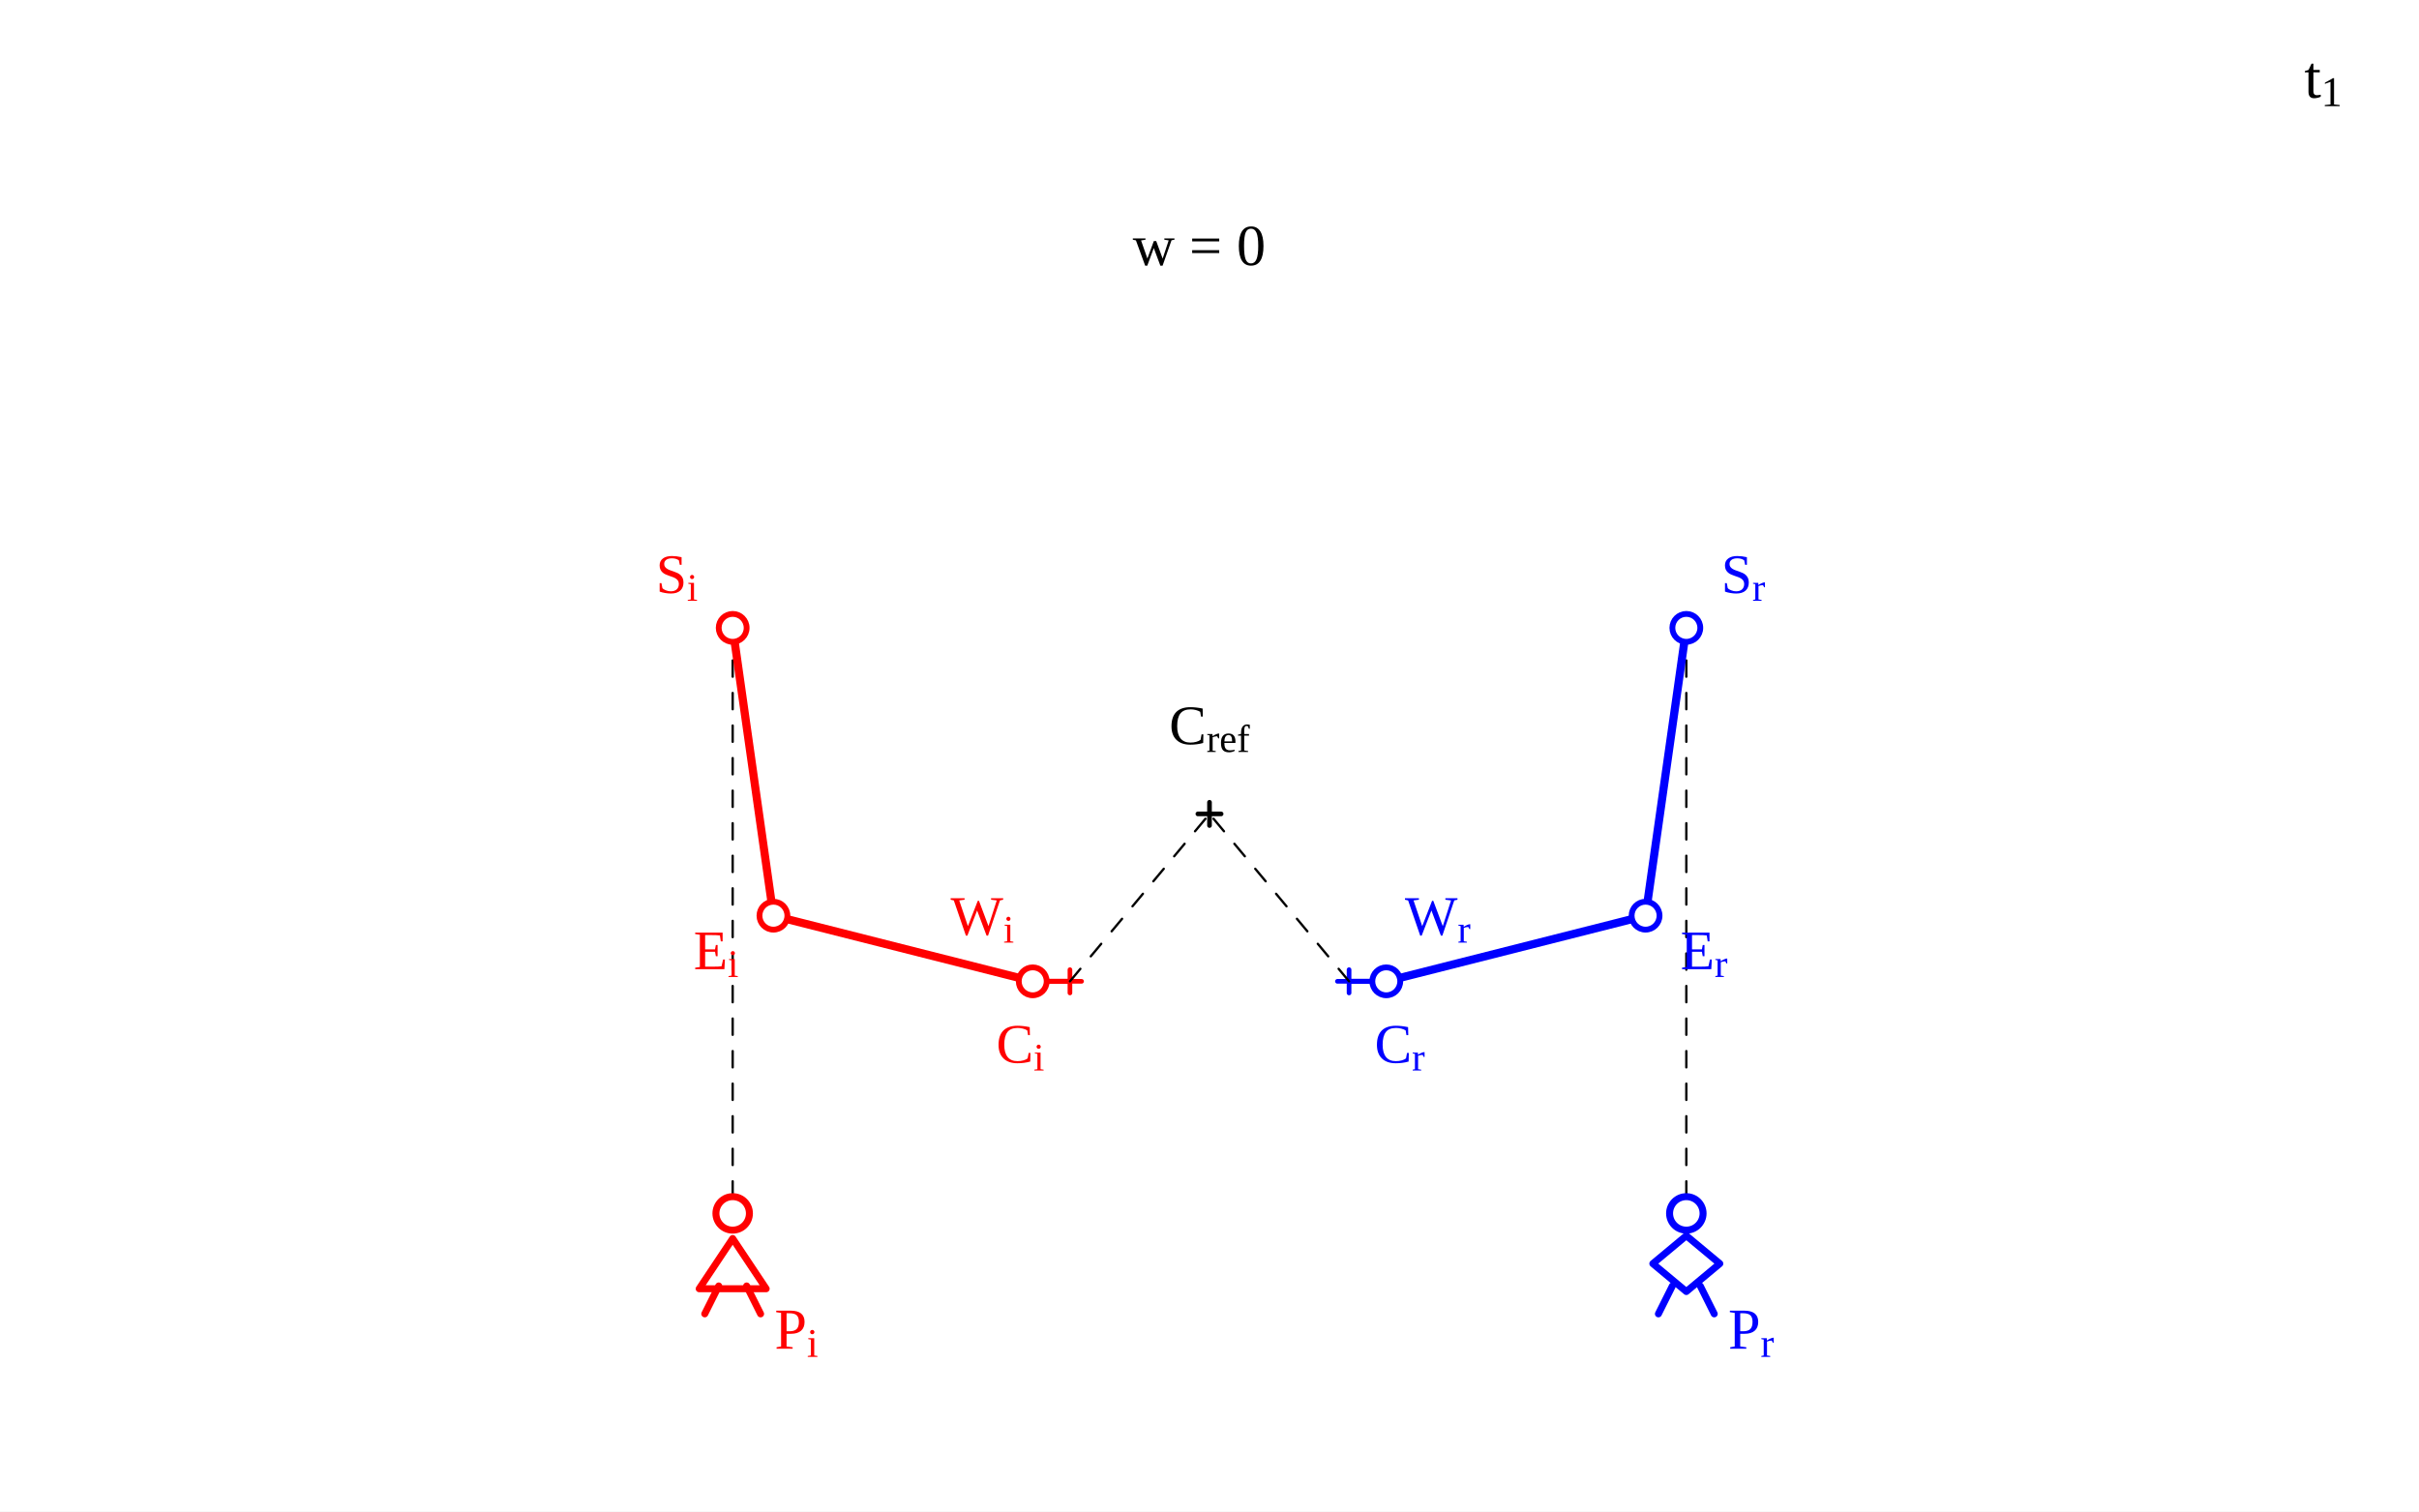
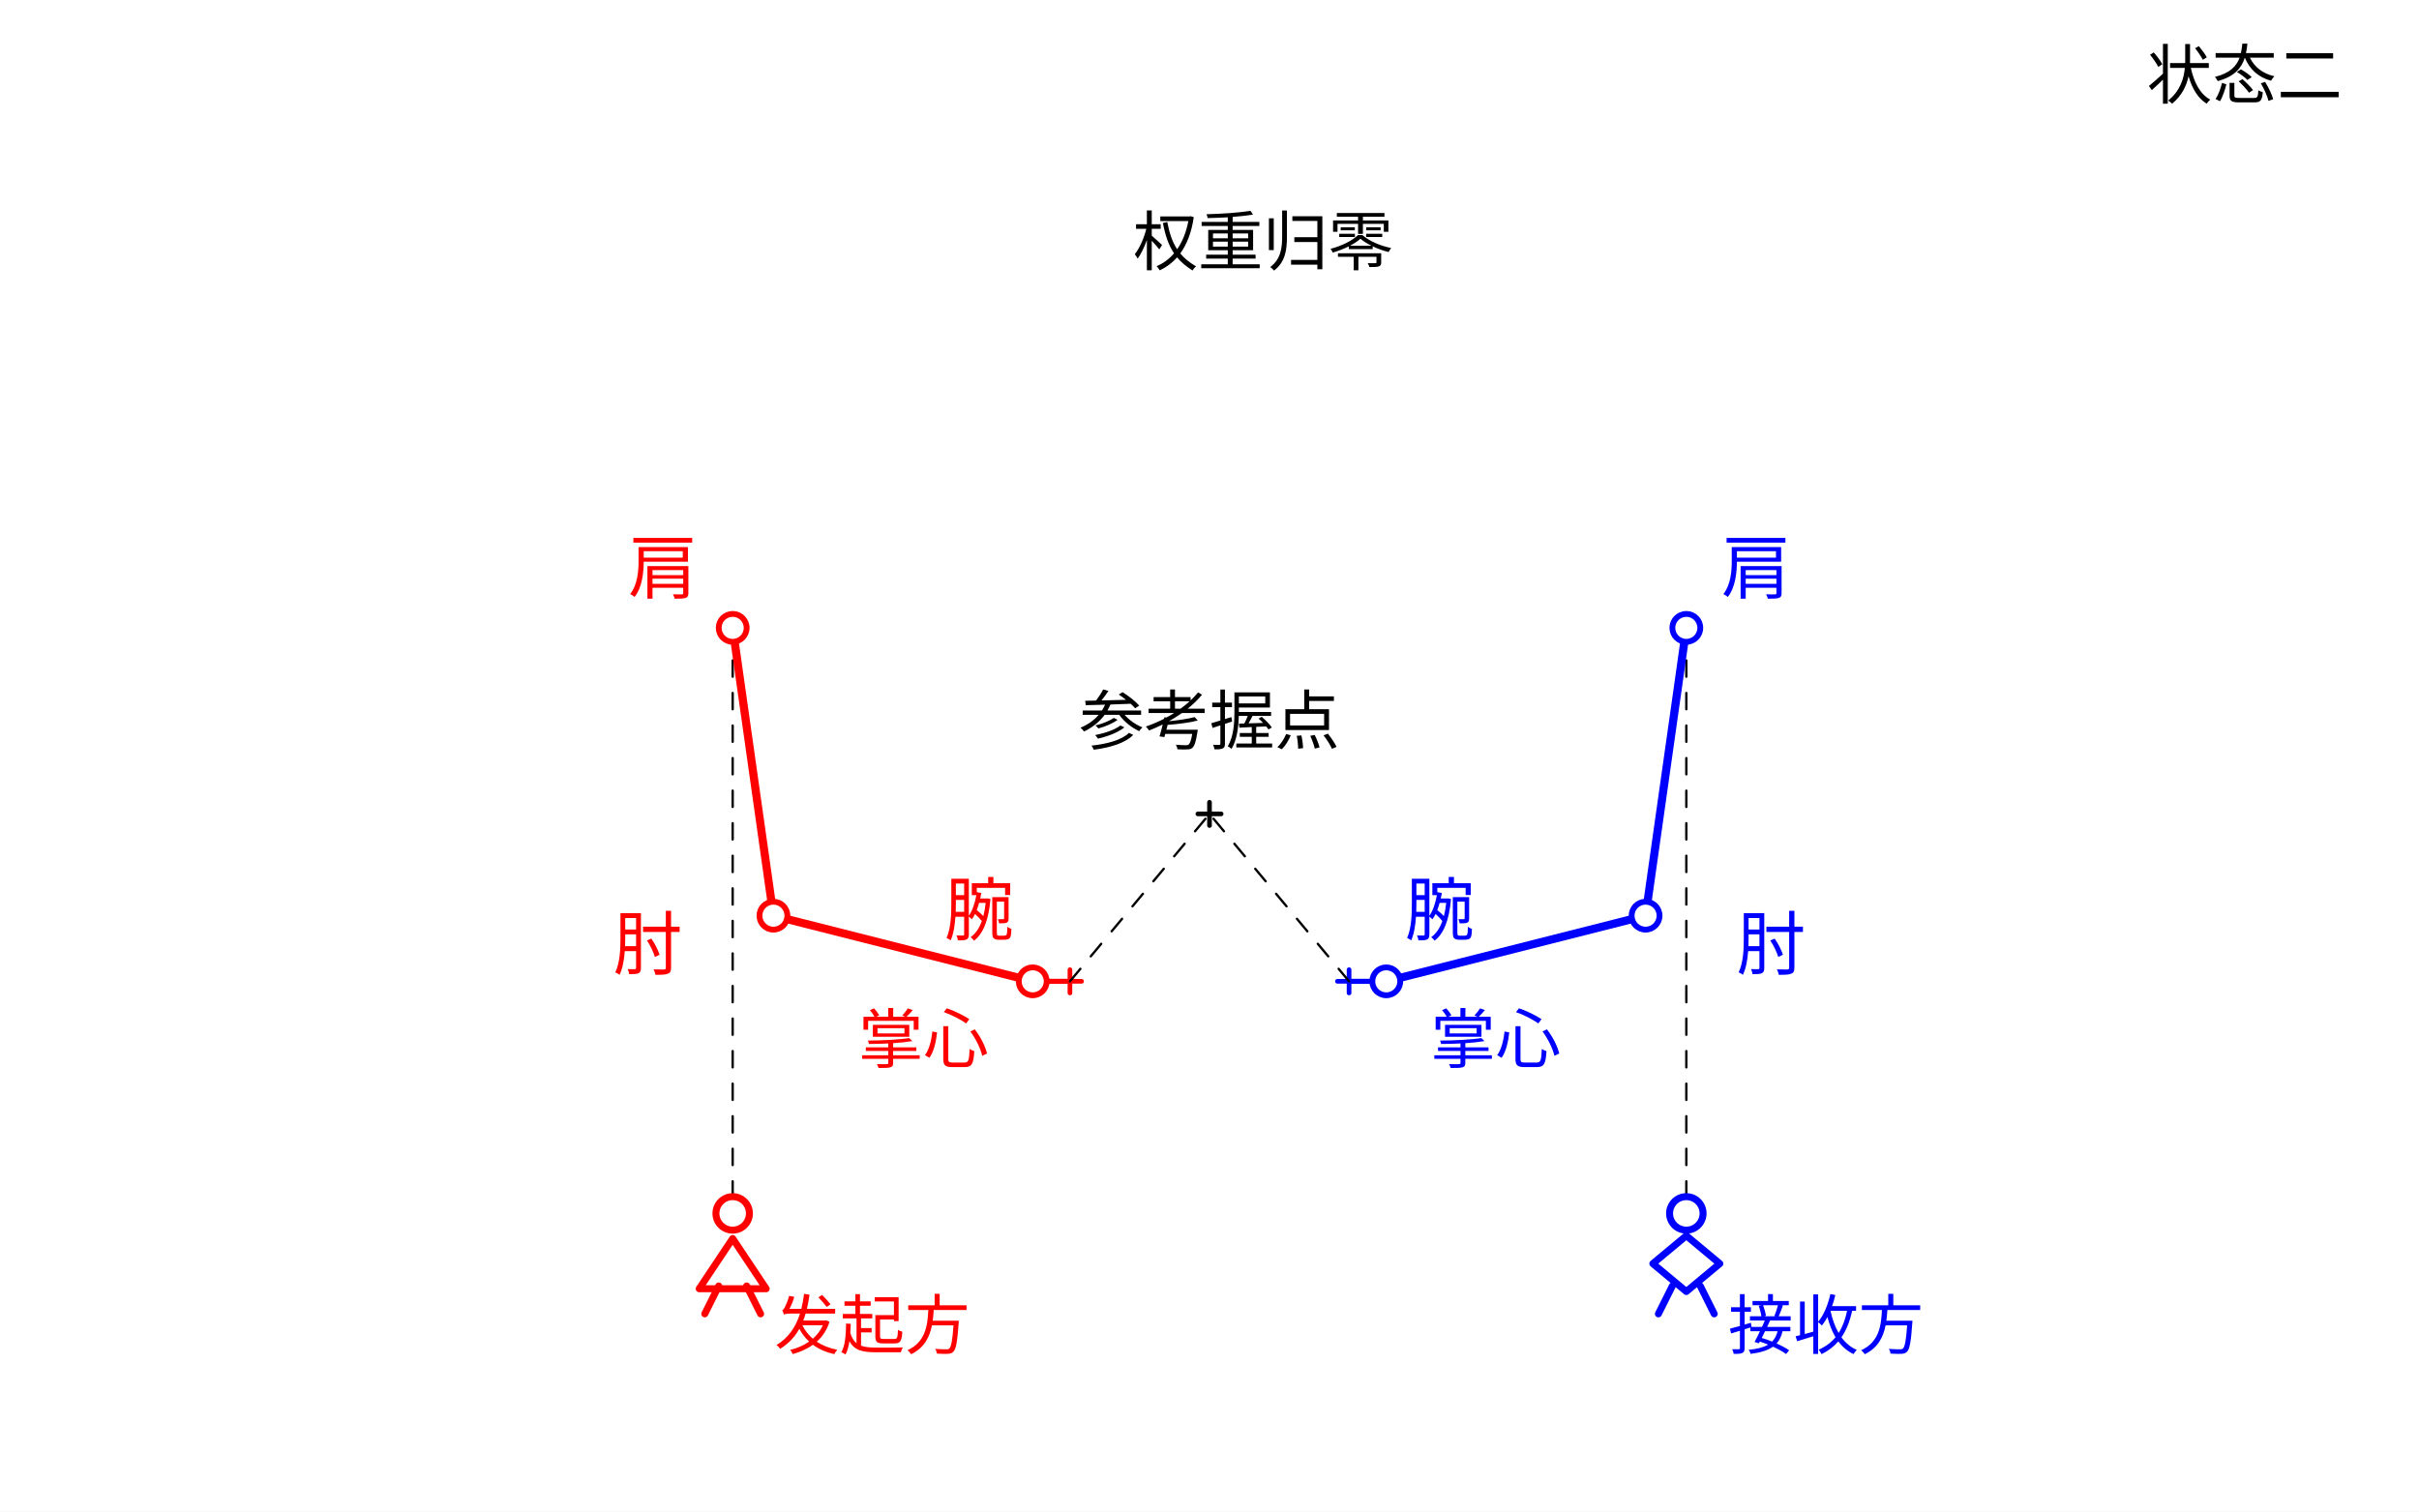
<svg xmlns="http://www.w3.org/2000/svg" width="1040" height="650" viewBox="0 0 1040 650" role="img" aria-labelledby="title desc">
  <defs>
    <marker id="k" markerWidth="9" markerHeight="9" refX="7" refY="4" orient="auto" markerUnits="userSpaceOnUse">
      <path d="M0 0L8 4L0 8Z" fill="#000000" />
    </marker>
    <marker id="r" markerWidth="9" markerHeight="9" refX="7" refY="4" orient="auto" markerUnits="userSpaceOnUse">
      <path d="M0 0L8 4L0 8Z" fill="#FF0000" />
    </marker>
    <marker id="b" markerWidth="9" markerHeight="9" refX="7" refY="4" orient="auto" markerUnits="userSpaceOnUse">
      <path d="M0 0L8 4L0 8Z" fill="#0000FF" />
    </marker>
  </defs>
  <rect width="1040" height="650" fill="#FFFFFF" />
  <g stroke-linecap="round" stroke-linejoin="round">
-     <text x="1007" y="42" fill="#000000" font-family="Cambria Math, Times New Roman, serif" font-size="26" text-anchor="end">t<tspan baseline-shift="sub" font-size="70%">1</tspan>
-     </text>
+     <text x="923.00" y="42.40" fill="#000000" font-family="Microsoft YaHei, PingFang SC, sans-serif" font-size="28" text-anchor="start">状态二</text>
    <path d="M315.00 270.00L315.00 515.00" fill="none" stroke="#000000" stroke-width="1" stroke-dasharray="7 7" />
    <path d="M315.00 270.00L332.52 393.77L444.00 422.00" fill="none" stroke="#FF0000" stroke-width="3.5" />
    <path d="M444.00 422.00L460.00 422.00" fill="none" stroke="#FF0000" stroke-width="2.2" />
    <g data-bone-node="S_i">
      <circle cx="315.00" cy="270.00" r="6" fill="#FFFFFF" stroke="#FF0000" stroke-width="2.5" />
    </g>
-     <text x="300" y="255" fill="#FF0000" font-family="Cambria Math, Times New Roman, serif" font-size="24" text-anchor="end">S<tspan baseline-shift="sub" font-size="70%">i</tspan>
-     </text>
+     <text x="270.00" y="255.00" fill="#FF0000" font-family="Microsoft YaHei, PingFang SC, sans-serif" font-size="30" text-anchor="start">肩</text>
    <g data-bone-node="E_i">
      <circle cx="332.52" cy="393.77" r="6" fill="#FFFFFF" stroke="#FF0000" stroke-width="2.5" />
    </g>
-     <text x="317.52" y="416.766" fill="#FF0000" font-family="Cambria Math, Times New Roman, serif" font-size="24" text-anchor="end">E<tspan baseline-shift="sub" font-size="70%">i</tspan>
-     </text>
+     <text x="263.52" y="416.77" fill="#FF0000" font-family="Microsoft YaHei, PingFang SC, sans-serif" font-size="30" text-anchor="start">肘</text>
    <g data-bone-node="W_i">
      <circle cx="444.00" cy="422.00" r="6" fill="#FFFFFF" stroke="#FF0000" stroke-width="2.5" />
    </g>
-     <text x="436.0" y="402.0" fill="#FF0000" font-family="Cambria Math, Times New Roman, serif" font-size="24" text-anchor="end">W<tspan baseline-shift="sub" font-size="70%">i</tspan>
-     </text>
+     <text x="406.00" y="402.00" fill="#FF0000" font-family="Microsoft YaHei, PingFang SC, sans-serif" font-size="30" text-anchor="start">腕</text>
    <g data-role="initiator" data-x="315.00" data-y="565.00" transform="translate(315.00 565.00) scale(1.2)">
      <circle cx="0.00" cy="-36.00" r="6" fill="#FFFFFF" stroke="#FF0000" stroke-width="2.5" />
      <path d="M0 -27L-12 -9L12 -9Z" fill="#FFFFFF" stroke="#FF0000" stroke-width="2.5" />
      <path d="M-5.00 -10.00L-10.00 0.00" fill="none" stroke="#FF0000" stroke-width="2.5" />
      <path d="M5.00 -10.00L10.00 0.00" fill="none" stroke="#FF0000" stroke-width="2.5" />
    </g>
-     <text x="333" y="580" fill="#FF0000" font-family="Cambria Math, Times New Roman, serif" font-size="25" text-anchor="start">P<tspan baseline-shift="sub" font-size="70%">i</tspan>
-     </text>
+     <text x="333.00" y="580.00" fill="#FF0000" font-family="Microsoft YaHei, PingFang SC, sans-serif" font-size="28" text-anchor="start">发起方</text>
    <path d="M725.00 270.00L725.00 515.00" fill="none" stroke="#000000" stroke-width="1" stroke-dasharray="7 7" />
    <path d="M725.00 270.00L707.48 393.77L596.00 422.00" fill="none" stroke="#0000FF" stroke-width="3.5" />
    <path d="M596.00 422.00L580.00 422.00" fill="none" stroke="#0000FF" stroke-width="2.2" />
    <g data-bone-node="S_r">
      <circle cx="725.00" cy="270.00" r="6" fill="#FFFFFF" stroke="#0000FF" stroke-width="2.5" />
    </g>
-     <text x="740" y="255" fill="#0000FF" font-family="Cambria Math, Times New Roman, serif" font-size="24" text-anchor="start">S<tspan baseline-shift="sub" font-size="70%">r</tspan>
-     </text>
+     <text x="740.00" y="255.00" fill="#0000FF" font-family="Microsoft YaHei, PingFang SC, sans-serif" font-size="30" text-anchor="start">肩</text>
    <g data-bone-node="E_r">
      <circle cx="707.48" cy="393.77" r="6" fill="#FFFFFF" stroke="#0000FF" stroke-width="2.5" />
    </g>
-     <text x="722.48" y="416.766" fill="#0000FF" font-family="Cambria Math, Times New Roman, serif" font-size="24" text-anchor="start">E<tspan baseline-shift="sub" font-size="70%">r</tspan>
-     </text>
+     <text x="746.48" y="416.77" fill="#0000FF" font-family="Microsoft YaHei, PingFang SC, sans-serif" font-size="30" text-anchor="start">肘</text>
    <g data-bone-node="W_r">
      <circle cx="596.00" cy="422.00" r="6" fill="#FFFFFF" stroke="#0000FF" stroke-width="2.5" />
    </g>
-     <text x="604.0" y="402.0" fill="#0000FF" font-family="Cambria Math, Times New Roman, serif" font-size="24" text-anchor="start">W<tspan baseline-shift="sub" font-size="70%">r</tspan>
-     </text>
+     <text x="604.00" y="402.00" fill="#0000FF" font-family="Microsoft YaHei, PingFang SC, sans-serif" font-size="30" text-anchor="start">腕</text>
    <g data-role="recipient" data-x="725.00" data-y="565.00" transform="translate(725.00 565.00) scale(1.2)">
      <circle cx="0.00" cy="-36.00" r="6" fill="#FFFFFF" stroke="#0000FF" stroke-width="2.5" />
      <path d="M0 -28L-12 -18L0 -8L12 -18Z" fill="#FFFFFF" stroke="#0000FF" stroke-width="2.5" />
      <path d="M-5.00 -10.00L-10.00 0.00" fill="none" stroke="#0000FF" stroke-width="2.5" />
      <path d="M5.00 -10.00L10.00 0.00" fill="none" stroke="#0000FF" stroke-width="2.5" />
    </g>
-     <text x="743" y="580" fill="#0000FF" font-family="Cambria Math, Times New Roman, serif" font-size="25" text-anchor="start">P<tspan baseline-shift="sub" font-size="70%">r</tspan>
-     </text>
+     <text x="743.00" y="580.00" fill="#0000FF" font-family="Microsoft YaHei, PingFang SC, sans-serif" font-size="28" text-anchor="start">接收方</text>
    <path d="M455.00 422.00L465.00 422.00" fill="none" stroke="#FF0000" stroke-width="2" />
    <path d="M460.00 417.00L460.00 427.00" fill="none" stroke="#FF0000" stroke-width="2" />
-     <text x="449.0" y="457.0" fill="#FF0000" font-family="Cambria Math, Times New Roman, serif" font-size="24" text-anchor="end">C<tspan baseline-shift="sub" font-size="70%">i</tspan>
-     </text>
+     <text x="369.00" y="457.00" fill="#FF0000" font-family="Microsoft YaHei, PingFang SC, sans-serif" font-size="28" text-anchor="start">掌心</text>
    <path d="M575.00 422.00L585.00 422.00" fill="none" stroke="#0000FF" stroke-width="2" />
    <path d="M580.00 417.00L580.00 427.00" fill="none" stroke="#0000FF" stroke-width="2" />
-     <text x="591.0" y="457.0" fill="#0000FF" font-family="Cambria Math, Times New Roman, serif" font-size="24" text-anchor="start">C<tspan baseline-shift="sub" font-size="70%">r</tspan>
-     </text>
+     <text x="615.00" y="457.00" fill="#0000FF" font-family="Microsoft YaHei, PingFang SC, sans-serif" font-size="28" text-anchor="start">掌心</text>
    <path d="M515.00 350.00L525.00 350.00" fill="none" stroke="#000000" stroke-width="2" />
    <path d="M520.00 345.00L520.00 355.00" fill="none" stroke="#000000" stroke-width="2" />
-     <text x="520" y="320" fill="#000000" font-family="Cambria Math, Times New Roman, serif" font-size="24" text-anchor="middle">C<tspan baseline-shift="sub" font-size="70%">ref</tspan>
-     </text>
-     <text x="487" y="114" fill="#000000" font-family="Cambria Math, Times New Roman, serif" font-size="25" text-anchor="start">w = 0</text>
+     <text x="464.00" y="320.00" fill="#000000" font-family="Microsoft YaHei, PingFang SC, sans-serif" font-size="28" text-anchor="start">参考握点</text>
+     <text x="487.00" y="114.00" fill="#000000" font-family="Microsoft YaHei, PingFang SC, sans-serif" font-size="28" text-anchor="start">权重归零</text>
    <path d="M460.00 422.00L520.00 350.00" fill="none" stroke="#000000" stroke-width="1" stroke-dasharray="7 7" />
    <path d="M580.00 422.00L520.00 350.00" fill="none" stroke="#000000" stroke-width="1" stroke-dasharray="7 7" />
  </g>
</svg>
